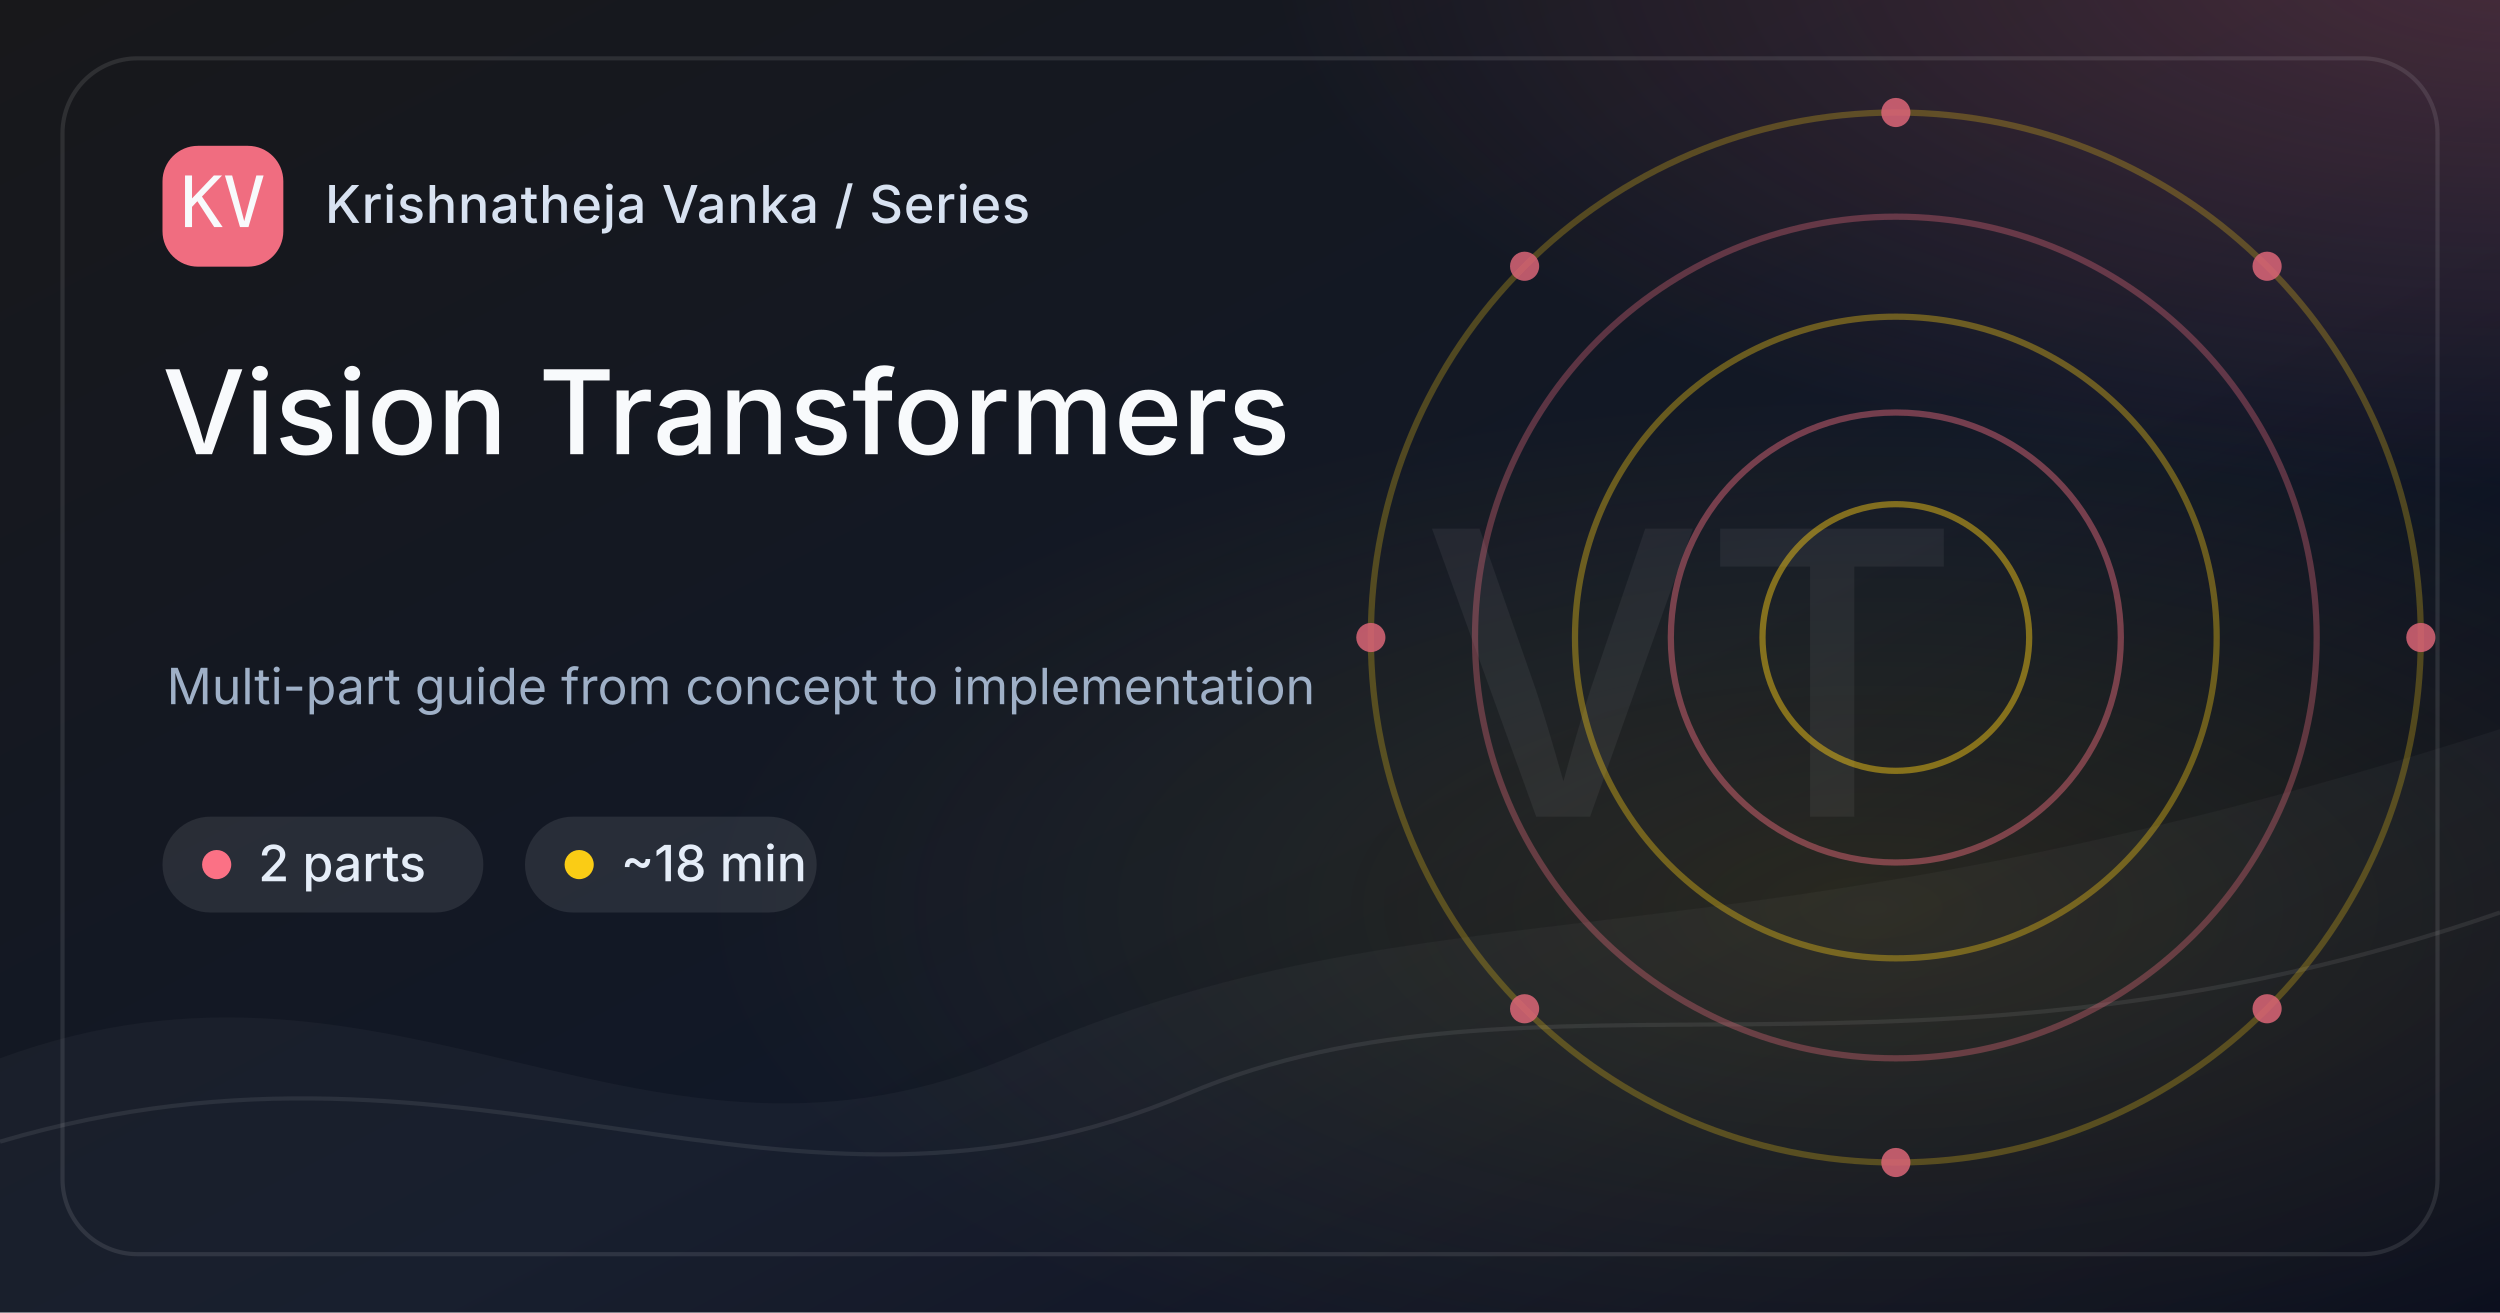
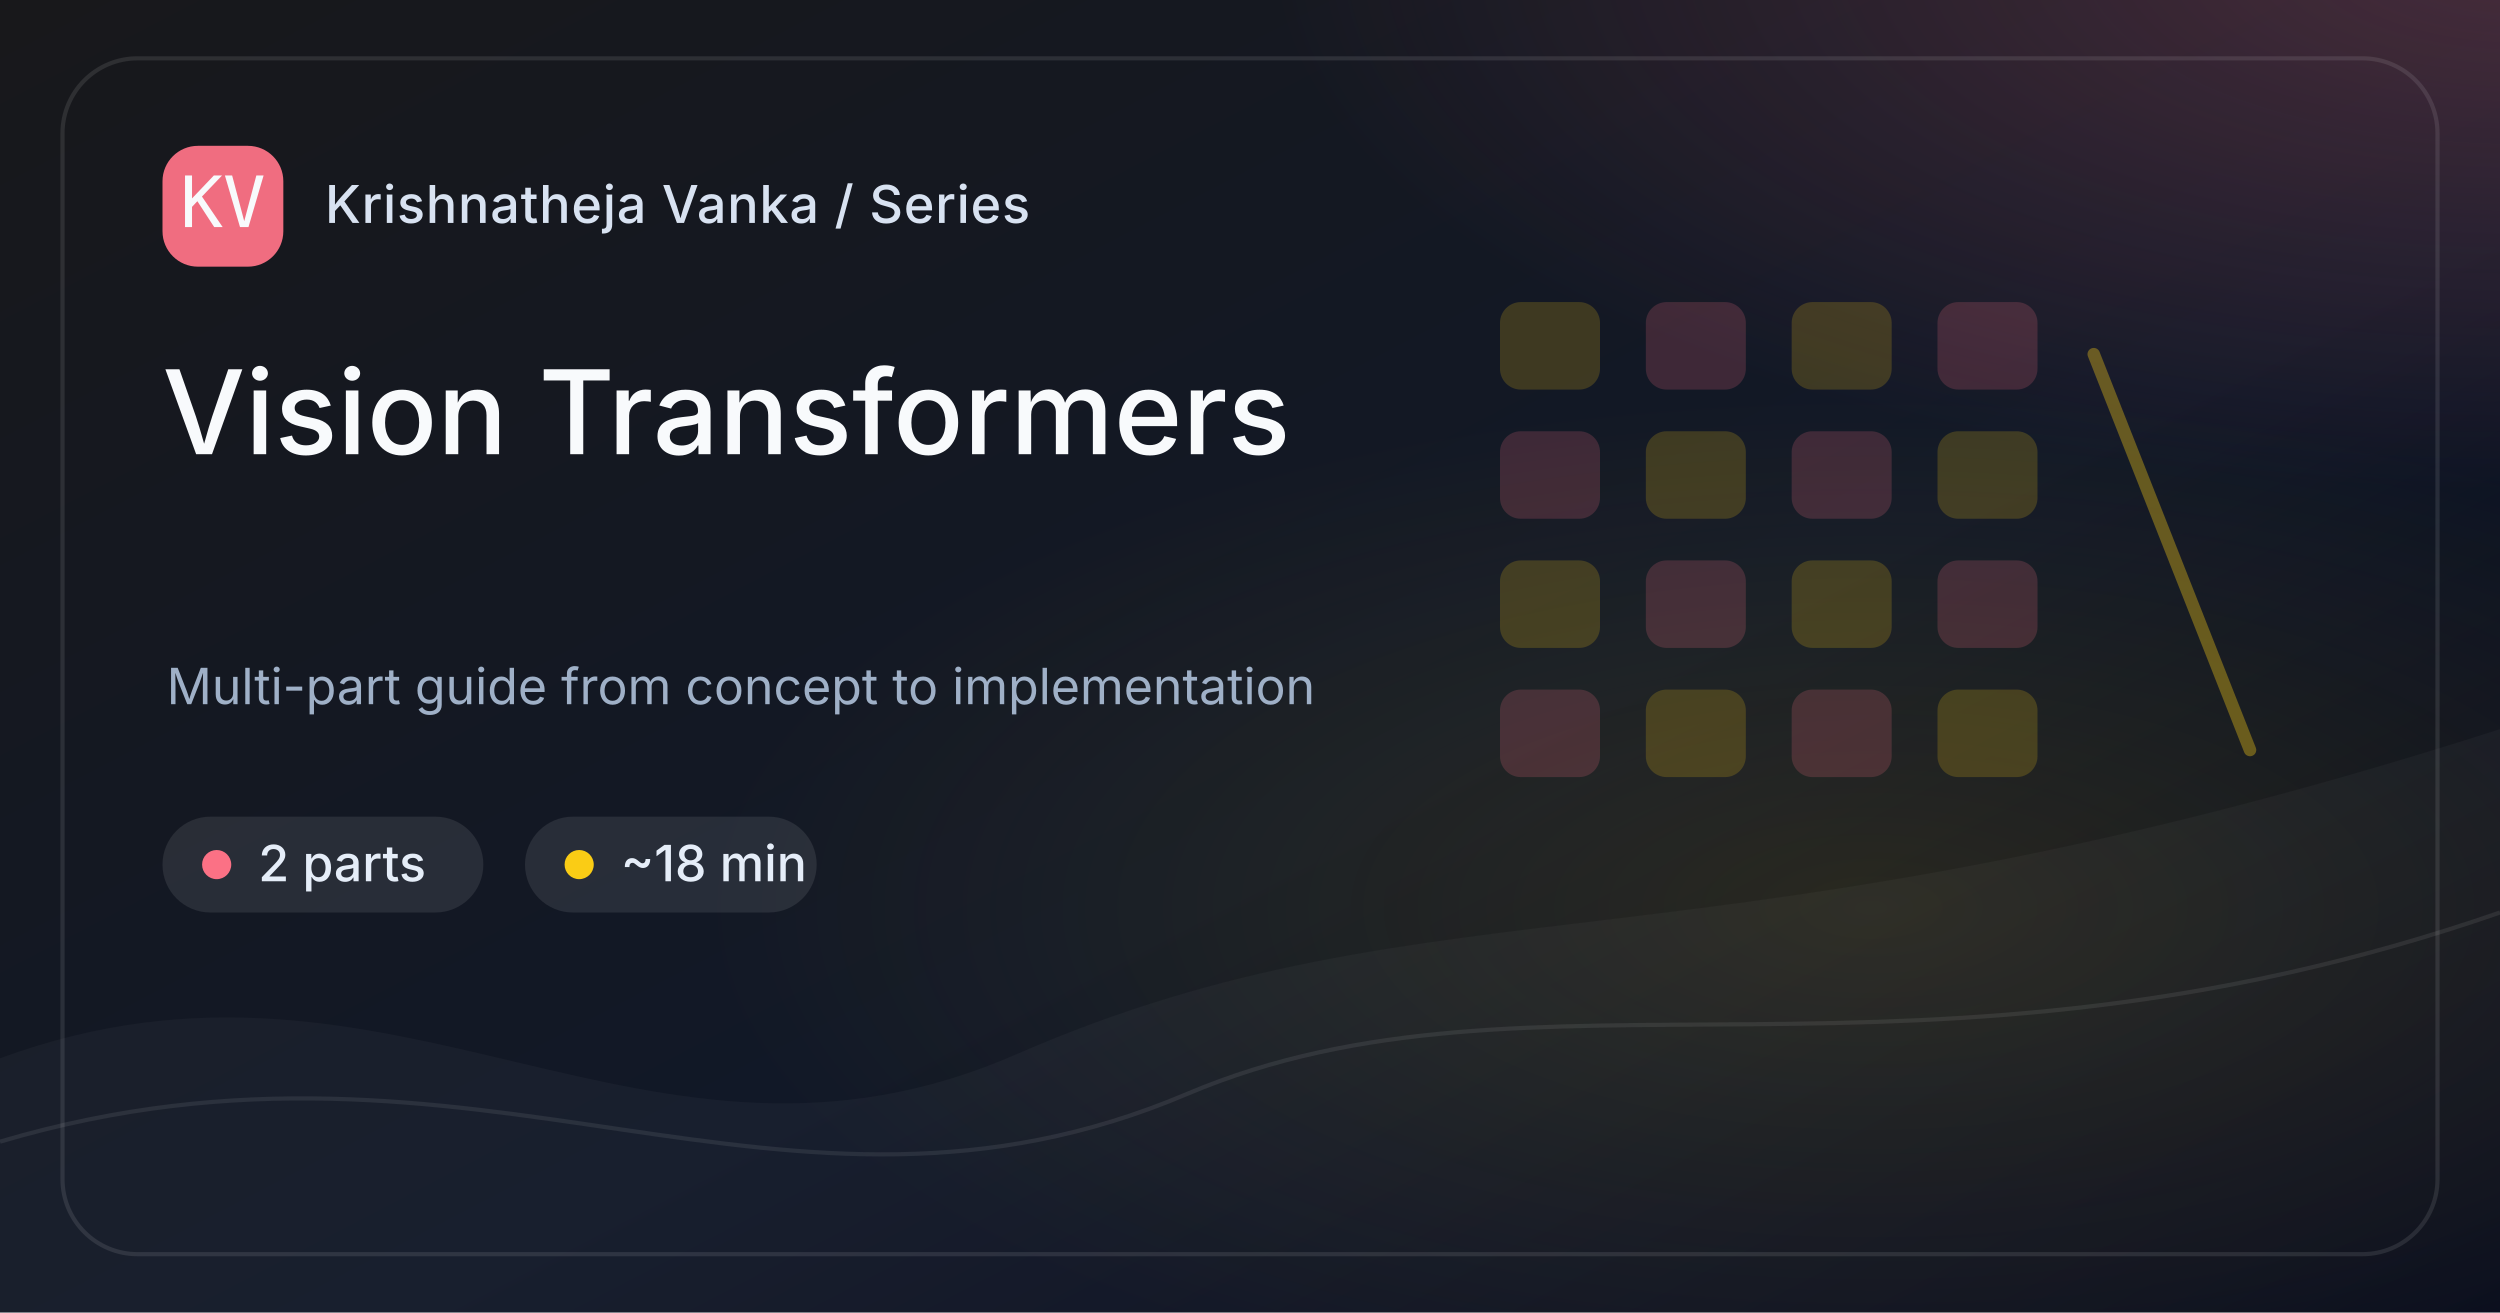
<svg xmlns="http://www.w3.org/2000/svg" width="1200" height="630" viewBox="0 0 1200 630">
  <defs>
    <linearGradient id="bg-vision-transformers" x1="0" y1="0" x2="1" y2="1">
      <stop offset="0%" stop-color="#18181B" />
      <stop offset="58%" stop-color="#111827" />
      <stop offset="100%" stop-color="#020617" />
    </linearGradient>
    <radialGradient id="glow-a-vision-transformers" cx="50%" cy="50%" r="50%">
      <stop offset="0%" stop-color="#FB7185" stop-opacity=".65" />
      <stop offset="100%" stop-color="#FB7185" stop-opacity="0" />
    </radialGradient>
    <radialGradient id="glow-b-vision-transformers" cx="50%" cy="50%" r="50%">
      <stop offset="0%" stop-color="#FACC15" stop-opacity=".42" />
      <stop offset="100%" stop-color="#FACC15" stop-opacity="0" />
    </radialGradient>
    <style>
      .brand { font: 500 25px Inter, ui-sans-serif, system-ui, -apple-system, BlinkMacSystemFont, "Segoe UI", sans-serif; fill: #D8E2F1; letter-spacing: .4px; }
      .chip { font: 500 24px Inter, ui-sans-serif, system-ui, sans-serif; fill: #E5EDF8; }
      .title { font: 500 56px Inter, ui-sans-serif, system-ui, sans-serif; fill: #F8FAFC; letter-spacing: 0; }
      .caption { font: 400 24px Inter, ui-sans-serif, system-ui, sans-serif; fill: #9FB0C7; }
      .mono { font: 500 34px ui-monospace, SFMono-Regular, Menlo, Consolas, monospace; fill: #F8FAFC; }
-       .mark { font: 500 190px Inter, ui-sans-serif, system-ui, sans-serif; fill: #F8FAFC; opacity: .055; letter-spacing: 0; }
+       .mini { font: 500 18px Inter, ui-sans-serif, system-ui, sans-serif; fill: #E5EDF8; }
+       .diagram { font: 500 22px Inter, ui-sans-serif, system-ui, sans-serif; fill: #D8E2F1; opacity: .86; }
+       .code { font: 500 24px ui-monospace, SFMono-Regular, Menlo, Consolas, monospace; fill: #D8E2F1; opacity: .88; }
    </style>
  </defs>
  <rect width="1200" height="630" fill="url(#bg-vision-transformers)" />
  <rect x="0" y="0" width="1200" height="630" fill="url(#glow-a-vision-transformers)" opacity=".35" transform="translate(610 -280) scale(1.0 .82)" />
  <rect x="0" y="0" width="1200" height="630" fill="url(#glow-b-vision-transformers)" opacity=".28" transform="translate(330 190) scale(.95 .78)" />
  <path d="M0 508 C190 438, 310 584, 488 506 C690 418, 820 472, 1200 350 L1200 630 L0 630 Z" fill="#FFFFFF" opacity=".035" />
  <path d="M0 548 C230 480, 375 608, 570 525 C735 455, 920 535, 1200 438" stroke="#FFFFFF" stroke-opacity=".08" stroke-width="2" fill="none" />
-   <text x="812" y="392" text-anchor="middle" class="mark">VT</text>
  <g opacity=".85">
-     <circle cx="910" cy="306" r="64" fill="none" stroke="#FACC15" stroke-width="3" opacity="0.55" />
-     <circle cx="910" cy="306" r="108" fill="none" stroke="#FB7185" stroke-width="3" opacity="0.49" />
-     <circle cx="910" cy="306" r="154" fill="none" stroke="#FACC15" stroke-width="3" opacity="0.43" />
-     <circle cx="910" cy="306" r="202" fill="none" stroke="#FB7185" stroke-width="3" opacity="0.37" />
-     <circle cx="910" cy="306" r="252" fill="none" stroke="#FACC15" stroke-width="3" opacity="0.31" />
-     <circle cx="1162.0" cy="306.0" r="7" fill="#FB7185" opacity=".85" />
-     <circle cx="1088.2" cy="484.2" r="7" fill="#FB7185" opacity=".85" />
-     <circle cx="910.0" cy="558.0" r="7" fill="#FB7185" opacity=".85" />
-     <circle cx="731.8" cy="484.2" r="7" fill="#FB7185" opacity=".85" />
-     <circle cx="658.0" cy="306.0" r="7" fill="#FB7185" opacity=".85" />
-     <circle cx="731.8" cy="127.8" r="7" fill="#FB7185" opacity=".85" />
-     <circle cx="910.0" cy="54.0" r="7" fill="#FB7185" opacity=".85" />
-     <circle cx="1088.2" cy="127.8" r="7" fill="#FB7185" opacity=".85" />
+     <rect x="720" y="145" width="48" height="42" rx="10" fill="#FACC15" opacity=".22" />
+     <rect x="790" y="145" width="48" height="42" rx="10" fill="#FB7185" opacity=".22" />
+     <rect x="860" y="145" width="48" height="42" rx="10" fill="#FACC15" opacity=".22" />
+     <rect x="930" y="145" width="48" height="42" rx="10" fill="#FB7185" opacity=".22" />
+     <rect x="720" y="207" width="48" height="42" rx="10" fill="#FB7185" opacity=".22" />
+     <rect x="790" y="207" width="48" height="42" rx="10" fill="#FACC15" opacity=".22" />
+     <rect x="860" y="207" width="48" height="42" rx="10" fill="#FB7185" opacity=".22" />
+     <rect x="930" y="207" width="48" height="42" rx="10" fill="#FACC15" opacity=".22" />
+     <rect x="720" y="269" width="48" height="42" rx="10" fill="#FACC15" opacity=".22" />
+     <rect x="790" y="269" width="48" height="42" rx="10" fill="#FB7185" opacity=".22" />
+     <rect x="860" y="269" width="48" height="42" rx="10" fill="#FACC15" opacity=".22" />
+     <rect x="930" y="269" width="48" height="42" rx="10" fill="#FB7185" opacity=".22" />
+     <rect x="720" y="331" width="48" height="42" rx="10" fill="#FB7185" opacity=".22" />
+     <rect x="790" y="331" width="48" height="42" rx="10" fill="#FACC15" opacity=".22" />
+     <rect x="860" y="331" width="48" height="42" rx="10" fill="#FB7185" opacity=".22" />
+     <rect x="930" y="331" width="48" height="42" rx="10" fill="#FACC15" opacity=".22" />
+     <path d="M1005 170 L1080 360" stroke="#FACC15" stroke-width="6" stroke-linecap="round" opacity=".42" fill="none" />
  </g>
  <rect x="30" y="28" width="1140" height="574" rx="36" fill="none" stroke="#FFFFFF" stroke-opacity=".10" stroke-width="2" />
  <g transform="translate(78 70)">
    <rect width="58" height="58" rx="17" fill="#FB7185" opacity=".95" />
    <text x="29" y="39" text-anchor="middle" class="mono">KV</text>
    <text x="78" y="37" class="brand">Krishnatheja Vanka / Series</text>
  </g>
  <g transform="translate(78 392)">
    <rect x="0" y="0" width="154" height="46" rx="23" fill="#FFFFFF" opacity=".09" />
    <circle cx="26" cy="23" r="7" fill="#FB7185" />
    <text x="46" y="31" class="chip">2 parts</text>
    <rect x="174" y="0" width="140" height="46" rx="23" fill="#FFFFFF" opacity=".09" />
    <circle cx="200" cy="23" r="7" fill="#FACC15" />
    <text x="220" y="31" class="chip">~18 min</text>
  </g>
  <text x="78" y="218" class="title">Vision Transformers</text>
  <text x="80" y="338" class="caption">Multi-part guide from concept to implementation</text>
</svg>
